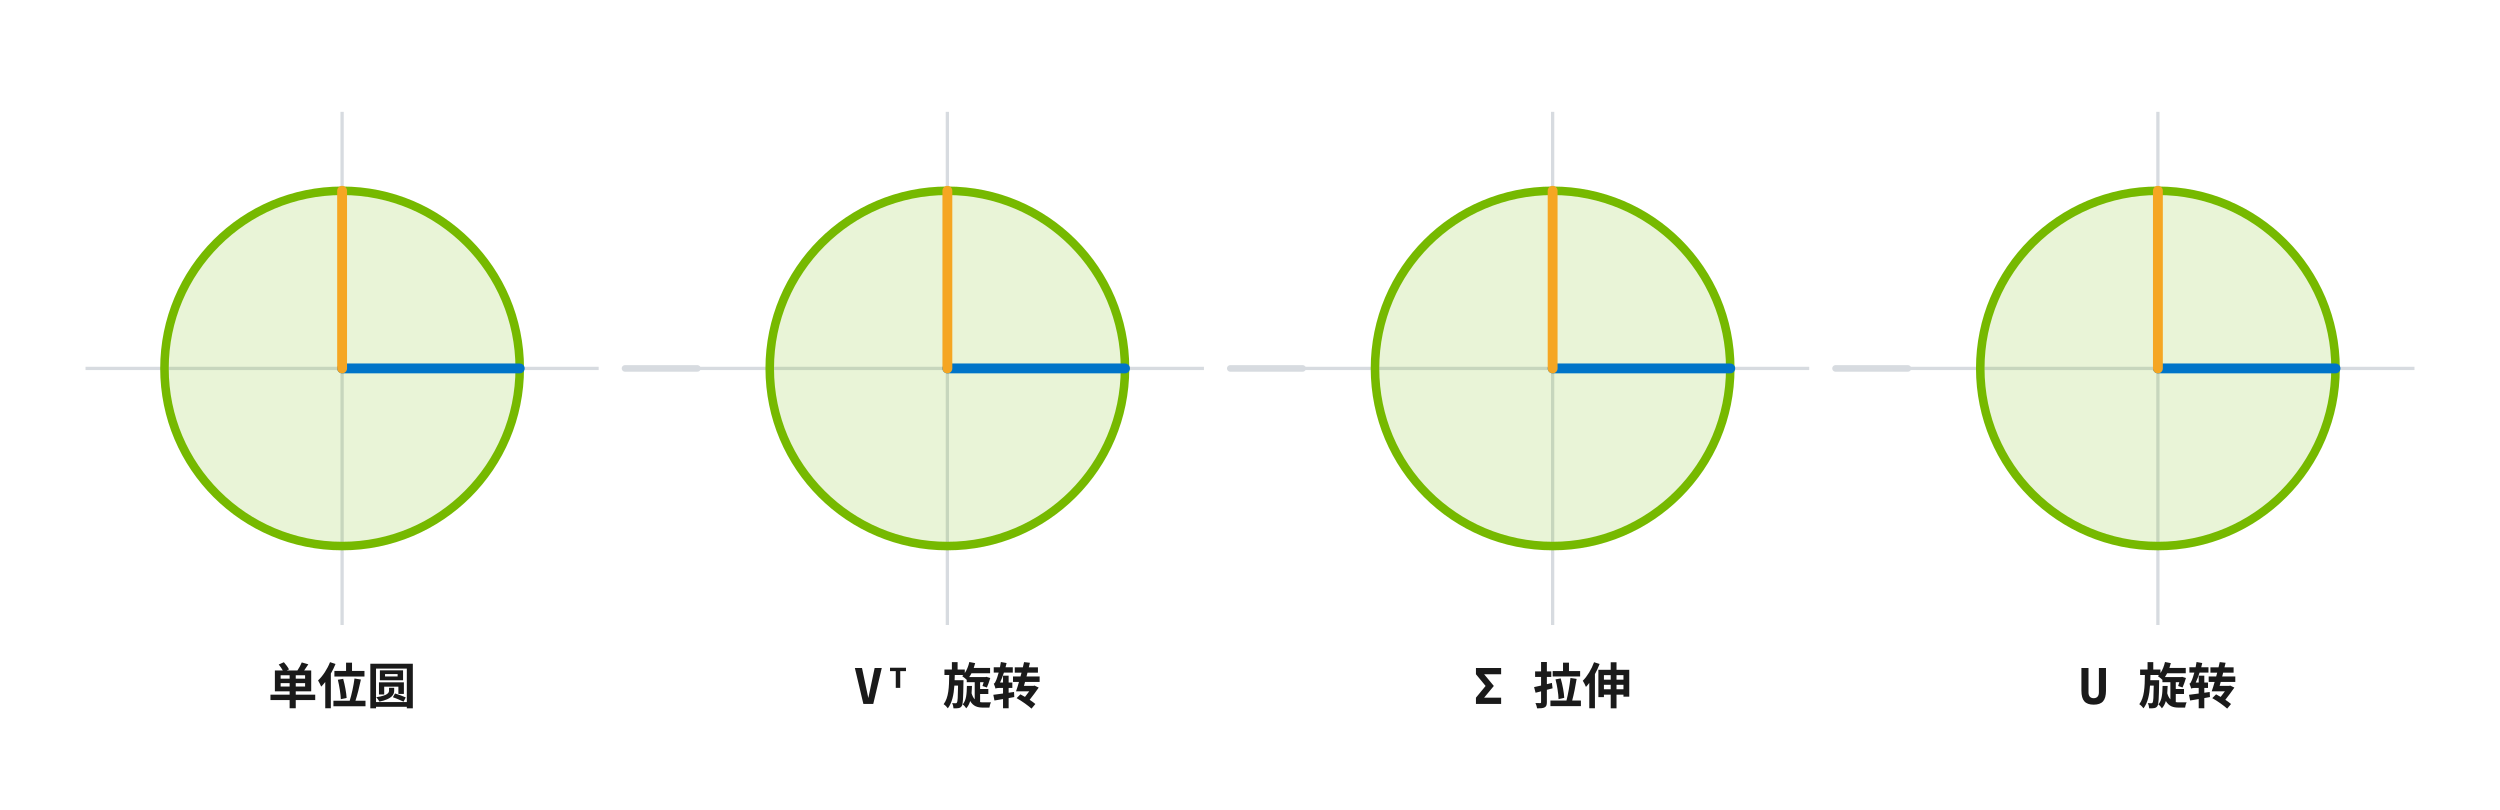
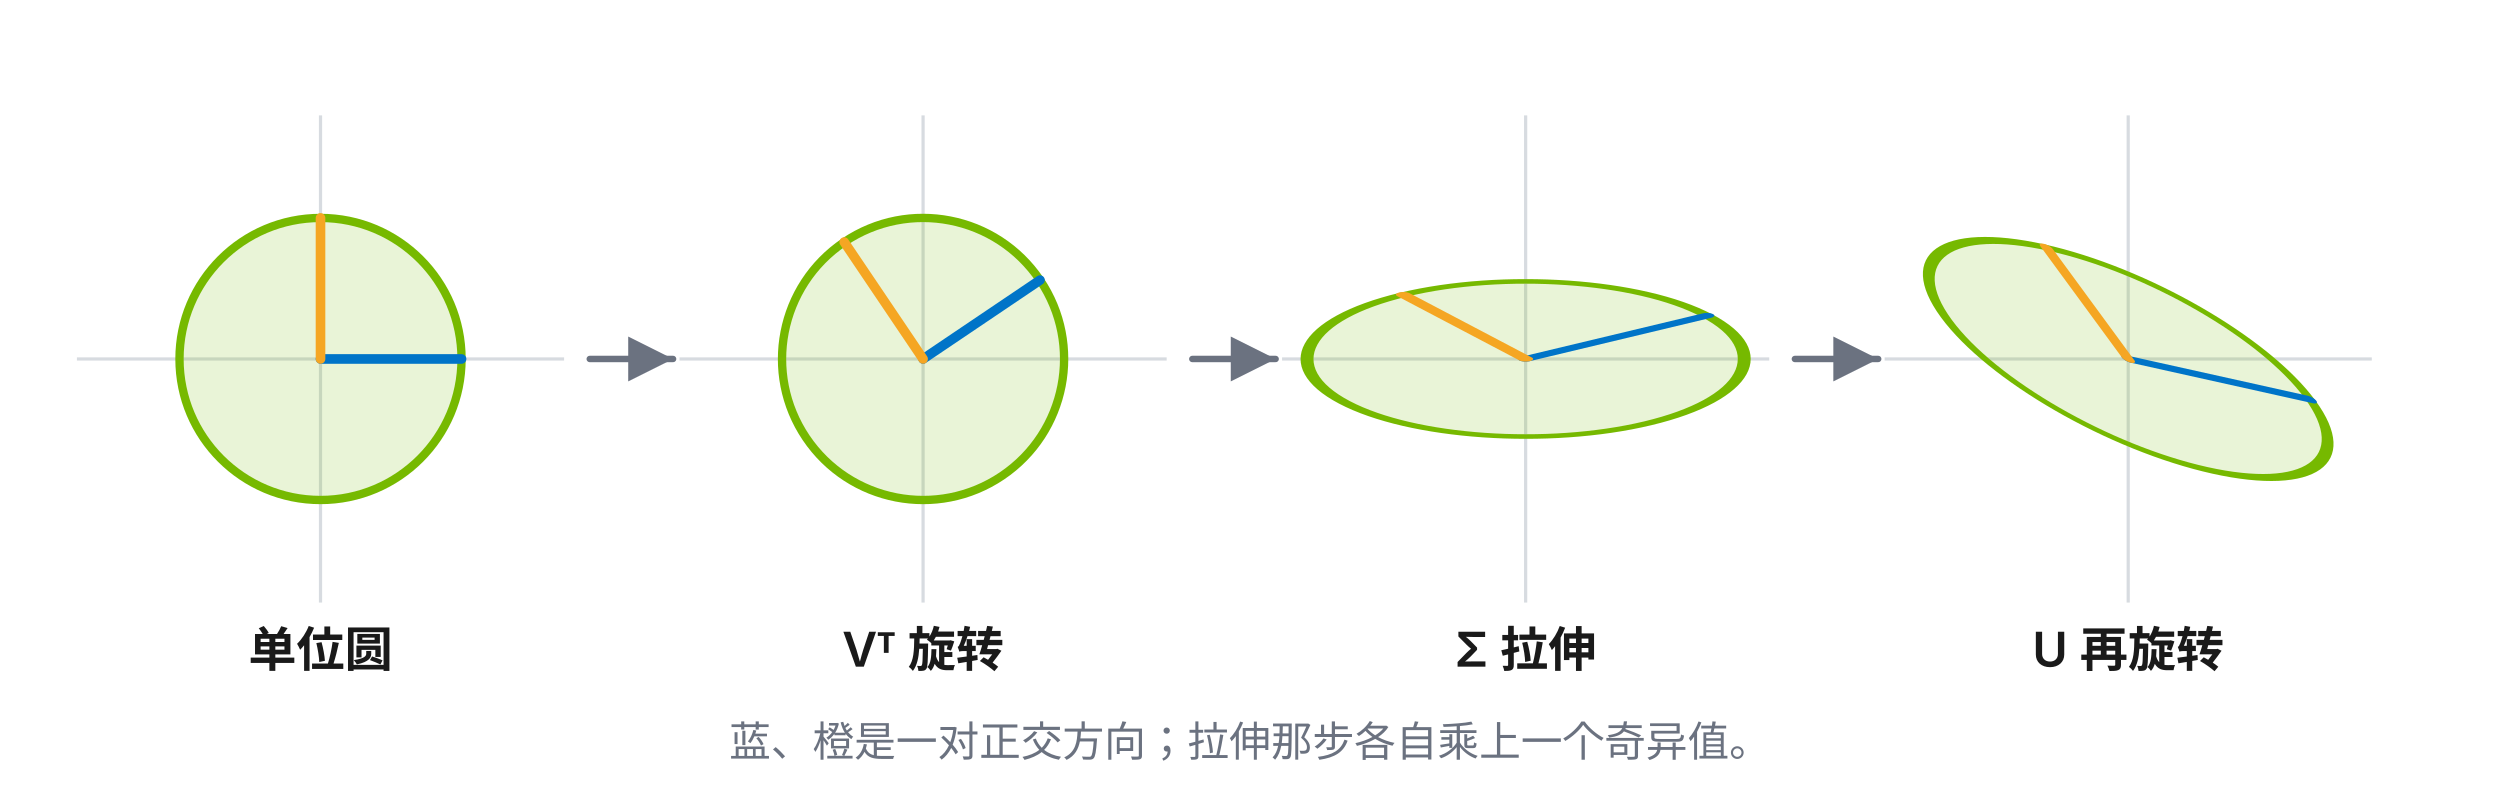
- <svg xmlns="http://www.w3.org/2000/svg" viewBox="0 0 760 246" width="760" height="246" role="img" aria-label="SVD 的几何：旋转、各方向拉伸、再旋转">
-   <style>.m{font-family:"JetBrains Mono","SF Mono",Menlo,Consolas,monospace}.s{font-family:-apple-system,BlinkMacSystemFont,"Segoe UI","PingFang SC","Noto Sans SC",sans-serif}@keyframes r1{0%,10%{transform:rotate(0)}26%,100%{transform:rotate(-34deg)}}@keyframes st{0%,34%{transform:scale(1,1)}52%,100%{transform:scale(1.5,.55)}}@keyframes r2{0%,60%{transform:rotate(0)}78%,100%{transform:rotate(26deg)}}.r1{animation:r1 9s ease-in-out infinite;transform-origin:center}.st{animation:st 9s ease-in-out infinite;transform-origin:center}.r2{animation:r2 9s ease-in-out infinite;transform-origin:center}@media(prefers-reduced-motion:reduce){.hot,.fl,.gl,.r1,.st,.r2{animation:none}}</style>
-   <g transform="translate(104,112)">
-     <path d="M-78 0h156M0 -78v156" stroke="#D7DBE0" stroke-width="1" />
-     <g>
-       <circle r="54" fill="#76B900" fill-opacity=".16" stroke="#76B900" stroke-width="2.6" />
-       <path d="M0 0h54" stroke="#0074C8" stroke-width="3" stroke-linecap="round" />
-       <path d="M0 0v-54" stroke="#F5A623" stroke-width="3" stroke-linecap="round" />
+ <svg xmlns="http://www.w3.org/2000/svg" viewBox="0 0 780 250" width="780" height="250" role="img" aria-label="SVD 的几何：单位圆经旋转、各方向拉伸、再旋转变成椭圆">
+   <style>.m{font-family:"JetBrains Mono","SF Mono",Menlo,Consolas,monospace}.s{font-family:-apple-system,BlinkMacSystemFont,"Segoe UI","PingFang SC","Noto Sans SC",sans-serif}@keyframes pulse{0%,1%{opacity:.3}4%,22%{opacity:1}25%,100%{opacity:.3}}.pu{animation:pulse 8s linear infinite}@media(prefers-reduced-motion:reduce){.pu{animation:none;opacity:1}}</style>
+   <defs>
+     <marker id="ar" markerWidth="8" markerHeight="8" refX="7" refY="4" orient="auto">
+       <path d="M0 .5 7 4 0 7.5z" fill="#6B7280" />
+     </marker>
+   </defs>
+   <g transform="translate(100,112)">
+     <path d="M-76 0h152M0 -76v152" stroke="#D7DBE0" stroke-width="1" />
+     <g transform="rotate(0)">
+       <circle r="44" fill="#76B900" fill-opacity=".16" stroke="#76B900" stroke-width="2.6" />
+       <path d="M0 0h44" stroke="#0074C8" stroke-width="3" stroke-linecap="round" />
+       <path d="M0 0v-44" stroke="#F5A623" stroke-width="3" stroke-linecap="round" />
    </g>
  </g>
-   <text x="104" y="214" class="m" font-size="15" fill="#1A1A1A" text-anchor="middle" font-weight="600">单位圆</text>
-   <path d="M190 112h22" stroke="#D7DBE0" stroke-width="2" stroke-linecap="round" />
+   <text x="100" y="208" class="s pu" font-size="15" fill="#1A1A1A" text-anchor="middle" font-weight="600" style="animation-delay:0s">单位圆</text>
+   <path d="M184 112h26" stroke="#6B7280" stroke-width="2" stroke-linecap="round" marker-end="url(#ar)" />
  <g transform="translate(288,112)">
-     <path d="M-78 0h156M0 -78v156" stroke="#D7DBE0" stroke-width="1" />
-     <g class="r1">
-       <circle r="54" fill="#76B900" fill-opacity=".16" stroke="#76B900" stroke-width="2.6" />
-       <path d="M0 0h54" stroke="#0074C8" stroke-width="3" stroke-linecap="round" />
-       <path d="M0 0v-54" stroke="#F5A623" stroke-width="3" stroke-linecap="round" />
+     <path d="M-76 0h152M0 -76v152" stroke="#D7DBE0" stroke-width="1" />
+     <g transform="rotate(-34)">
+       <circle r="44" fill="#76B900" fill-opacity=".16" stroke="#76B900" stroke-width="2.6" />
+       <path d="M0 0h44" stroke="#0074C8" stroke-width="3" stroke-linecap="round" />
+       <path d="M0 0v-44" stroke="#F5A623" stroke-width="3" stroke-linecap="round" />
    </g>
  </g>
-   <text x="288" y="214" class="m" font-size="15" fill="#1A1A1A" text-anchor="middle" font-weight="600">Vᵀ 旋转</text>
-   <path d="M374 112h22" stroke="#D7DBE0" stroke-width="2" stroke-linecap="round" />
-   <g transform="translate(472,112)">
-     <path d="M-78 0h156M0 -78v156" stroke="#D7DBE0" stroke-width="1" />
-     <g class="r1 st">
-       <circle r="54" fill="#76B900" fill-opacity=".16" stroke="#76B900" stroke-width="2.6" />
-       <path d="M0 0h54" stroke="#0074C8" stroke-width="3" stroke-linecap="round" />
-       <path d="M0 0v-54" stroke="#F5A623" stroke-width="3" stroke-linecap="round" />
+   <text x="288" y="208" class="s pu" font-size="15" fill="#1A1A1A" text-anchor="middle" font-weight="600" style="animation-delay:-2s">Vᵀ 旋转</text>
+   <path d="M372 112h26" stroke="#6B7280" stroke-width="2" stroke-linecap="round" marker-end="url(#ar)" />
+   <g transform="translate(476,112)">
+     <path d="M-76 0h152M0 -76v152" stroke="#D7DBE0" stroke-width="1" />
+     <g transform="rotate(0) scale(1.55,0.55) rotate(-34)">
+       <circle r="44" fill="#76B900" fill-opacity=".16" stroke="#76B900" stroke-width="2.6" />
+       <path d="M0 0h44" stroke="#0074C8" stroke-width="3" stroke-linecap="round" />
+       <path d="M0 0v-44" stroke="#F5A623" stroke-width="3" stroke-linecap="round" />
    </g>
  </g>
-   <text x="472" y="214" class="m" font-size="15" fill="#1A1A1A" text-anchor="middle" font-weight="600">Σ 拉伸</text>
-   <path d="M558 112h22" stroke="#D7DBE0" stroke-width="2" stroke-linecap="round" />
-   <g transform="translate(656,112)">
-     <path d="M-78 0h156M0 -78v156" stroke="#D7DBE0" stroke-width="1" />
-     <g class="r1 st r2">
-       <circle r="54" fill="#76B900" fill-opacity=".16" stroke="#76B900" stroke-width="2.6" />
-       <path d="M0 0h54" stroke="#0074C8" stroke-width="3" stroke-linecap="round" />
-       <path d="M0 0v-54" stroke="#F5A623" stroke-width="3" stroke-linecap="round" />
+   <text x="476" y="208" class="s pu" font-size="15" fill="#1A1A1A" text-anchor="middle" font-weight="600" style="animation-delay:-4s">Σ 拉伸</text>
+   <path d="M560 112h26" stroke="#6B7280" stroke-width="2" stroke-linecap="round" marker-end="url(#ar)" />
+   <g transform="translate(664,112)">
+     <path d="M-76 0h152M0 -76v152" stroke="#D7DBE0" stroke-width="1" />
+     <g transform="rotate(26) scale(1.55,0.55) rotate(-34)">
+       <circle r="44" fill="#76B900" fill-opacity=".16" stroke="#76B900" stroke-width="2.6" />
+       <path d="M0 0h44" stroke="#0074C8" stroke-width="3" stroke-linecap="round" />
+       <path d="M0 0v-44" stroke="#F5A623" stroke-width="3" stroke-linecap="round" />
    </g>
  </g>
-   <text x="656" y="214" class="m" font-size="15" fill="#1A1A1A" text-anchor="middle" font-weight="600">U 旋转</text>
+   <text x="664" y="208" class="s pu" font-size="15" fill="#1A1A1A" text-anchor="middle" font-weight="600" style="animation-delay:-6s">U 再旋转</text>
+   <text x="390.0" y="236" class="s" font-size="13" fill="#6B7280" text-anchor="middle" font-weight="400">蓝、橙是一对正交方向；拉伸那步各自乘上一个奇异值。</text>
</svg>
